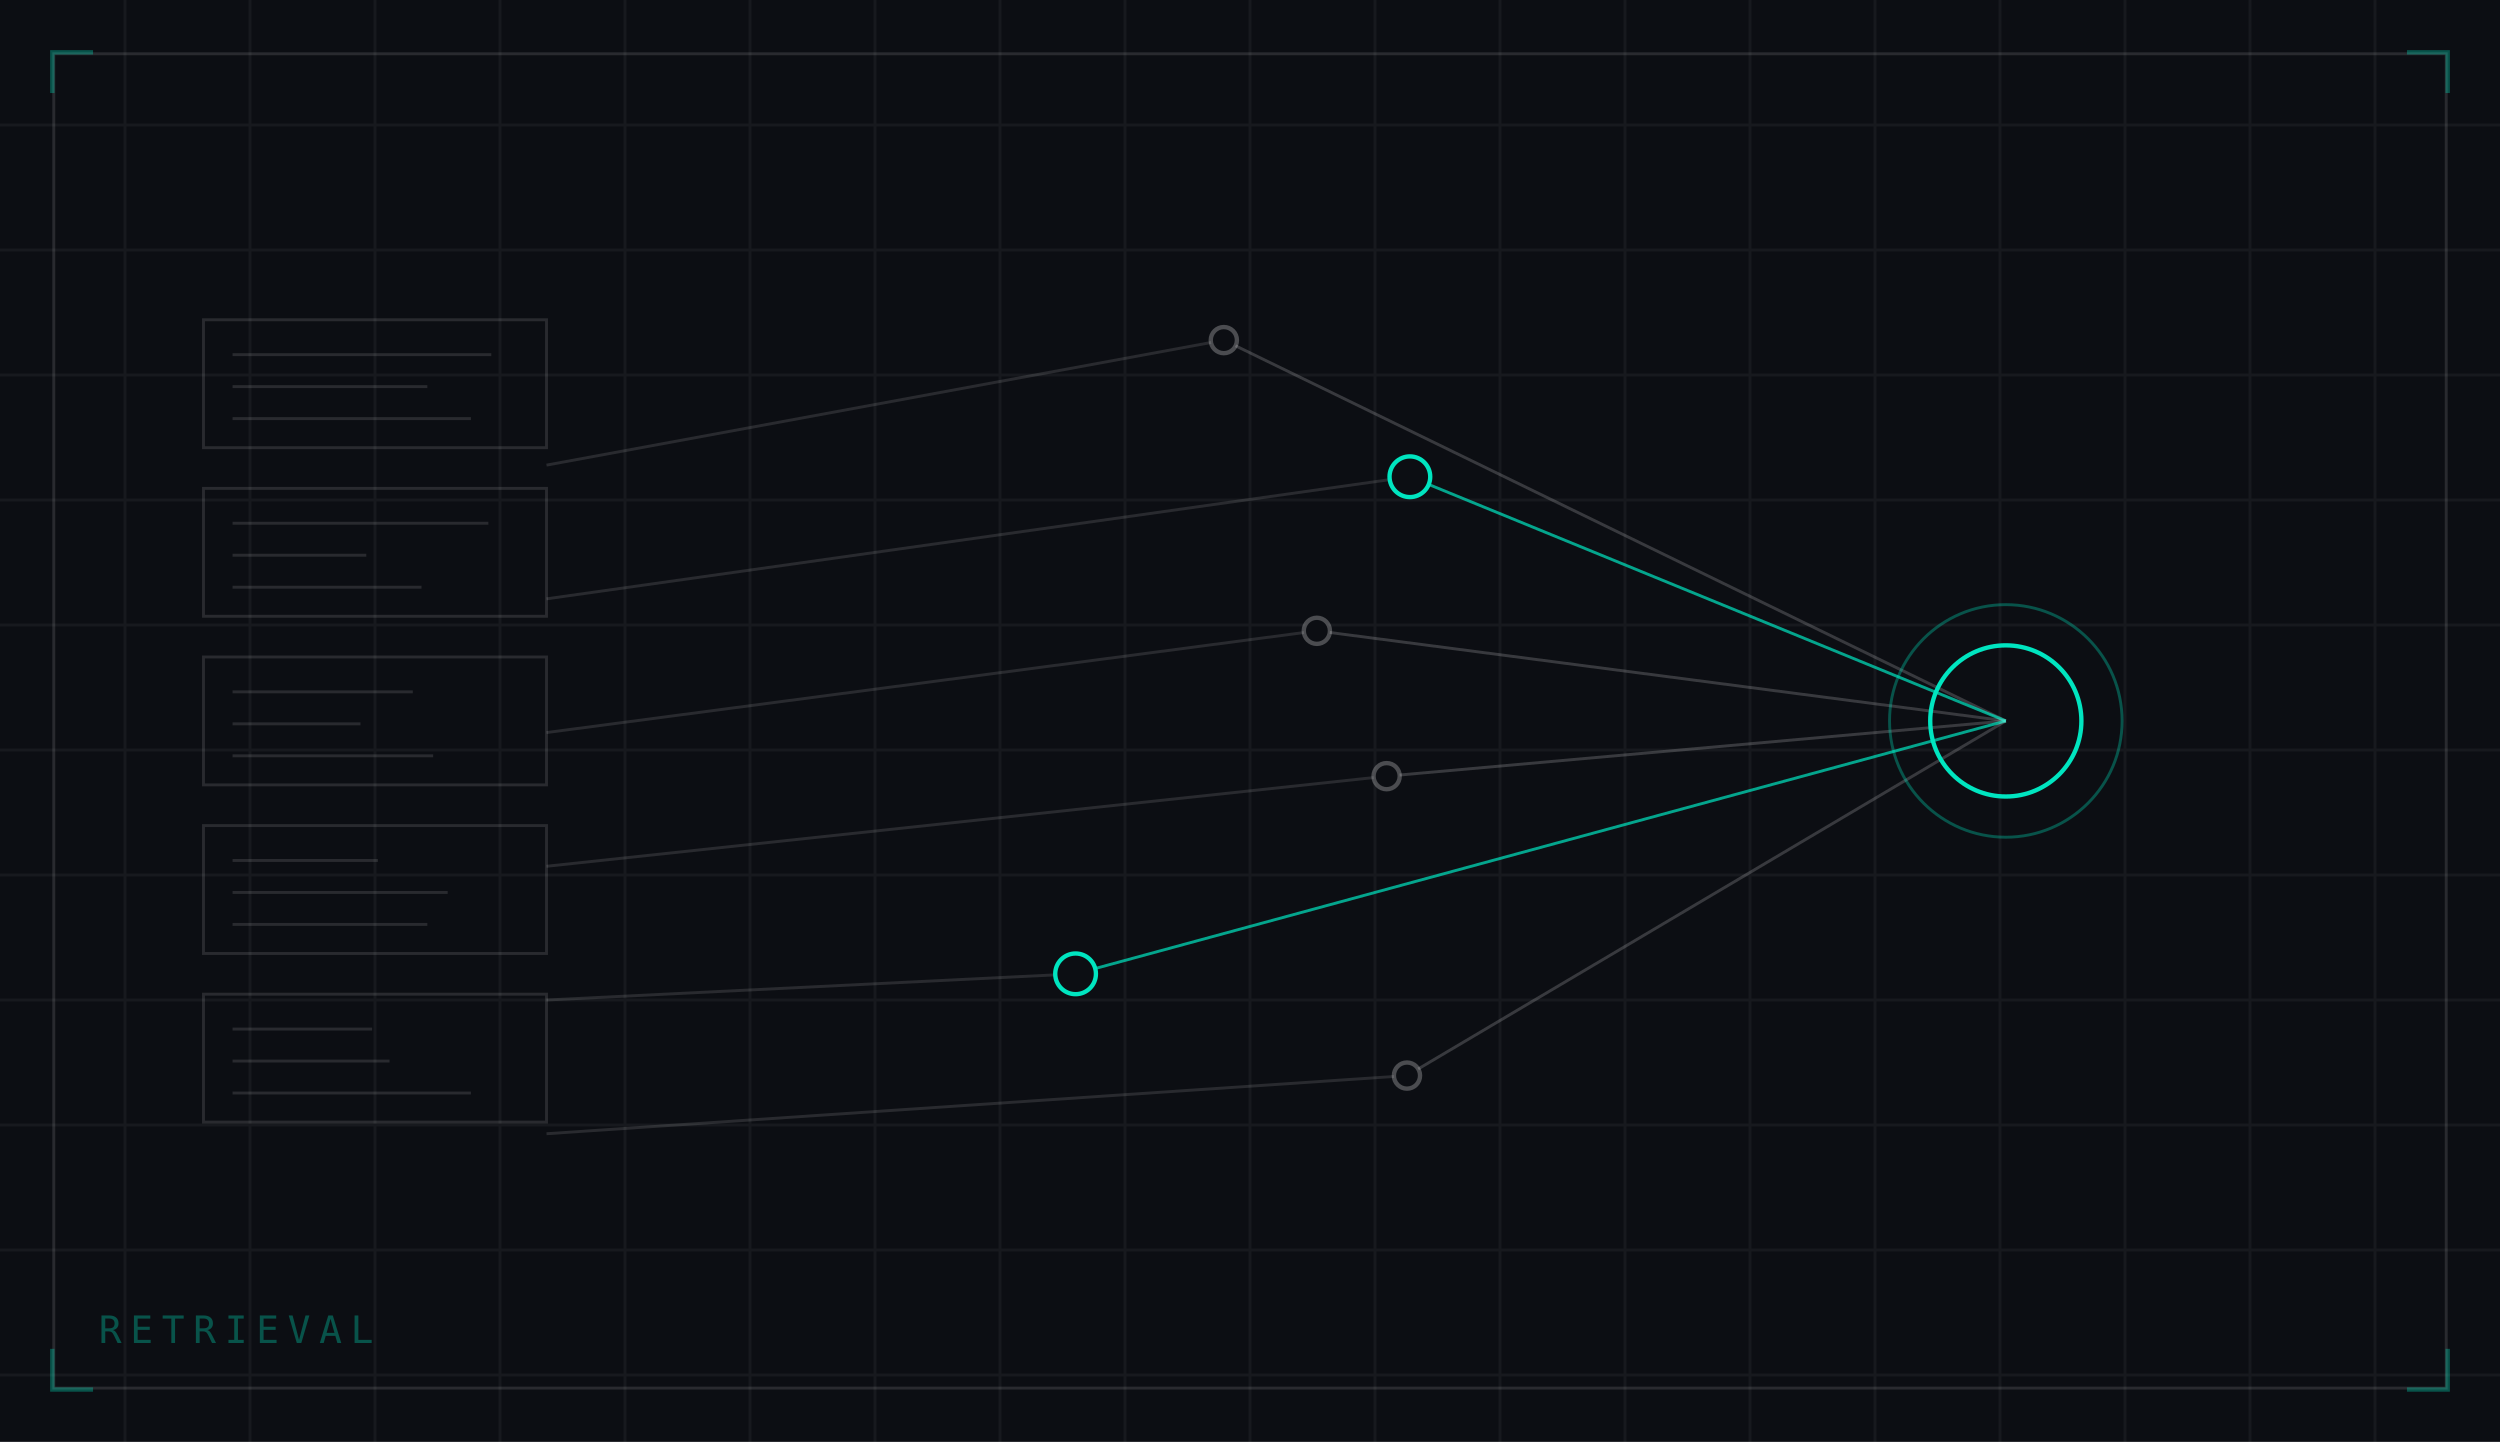
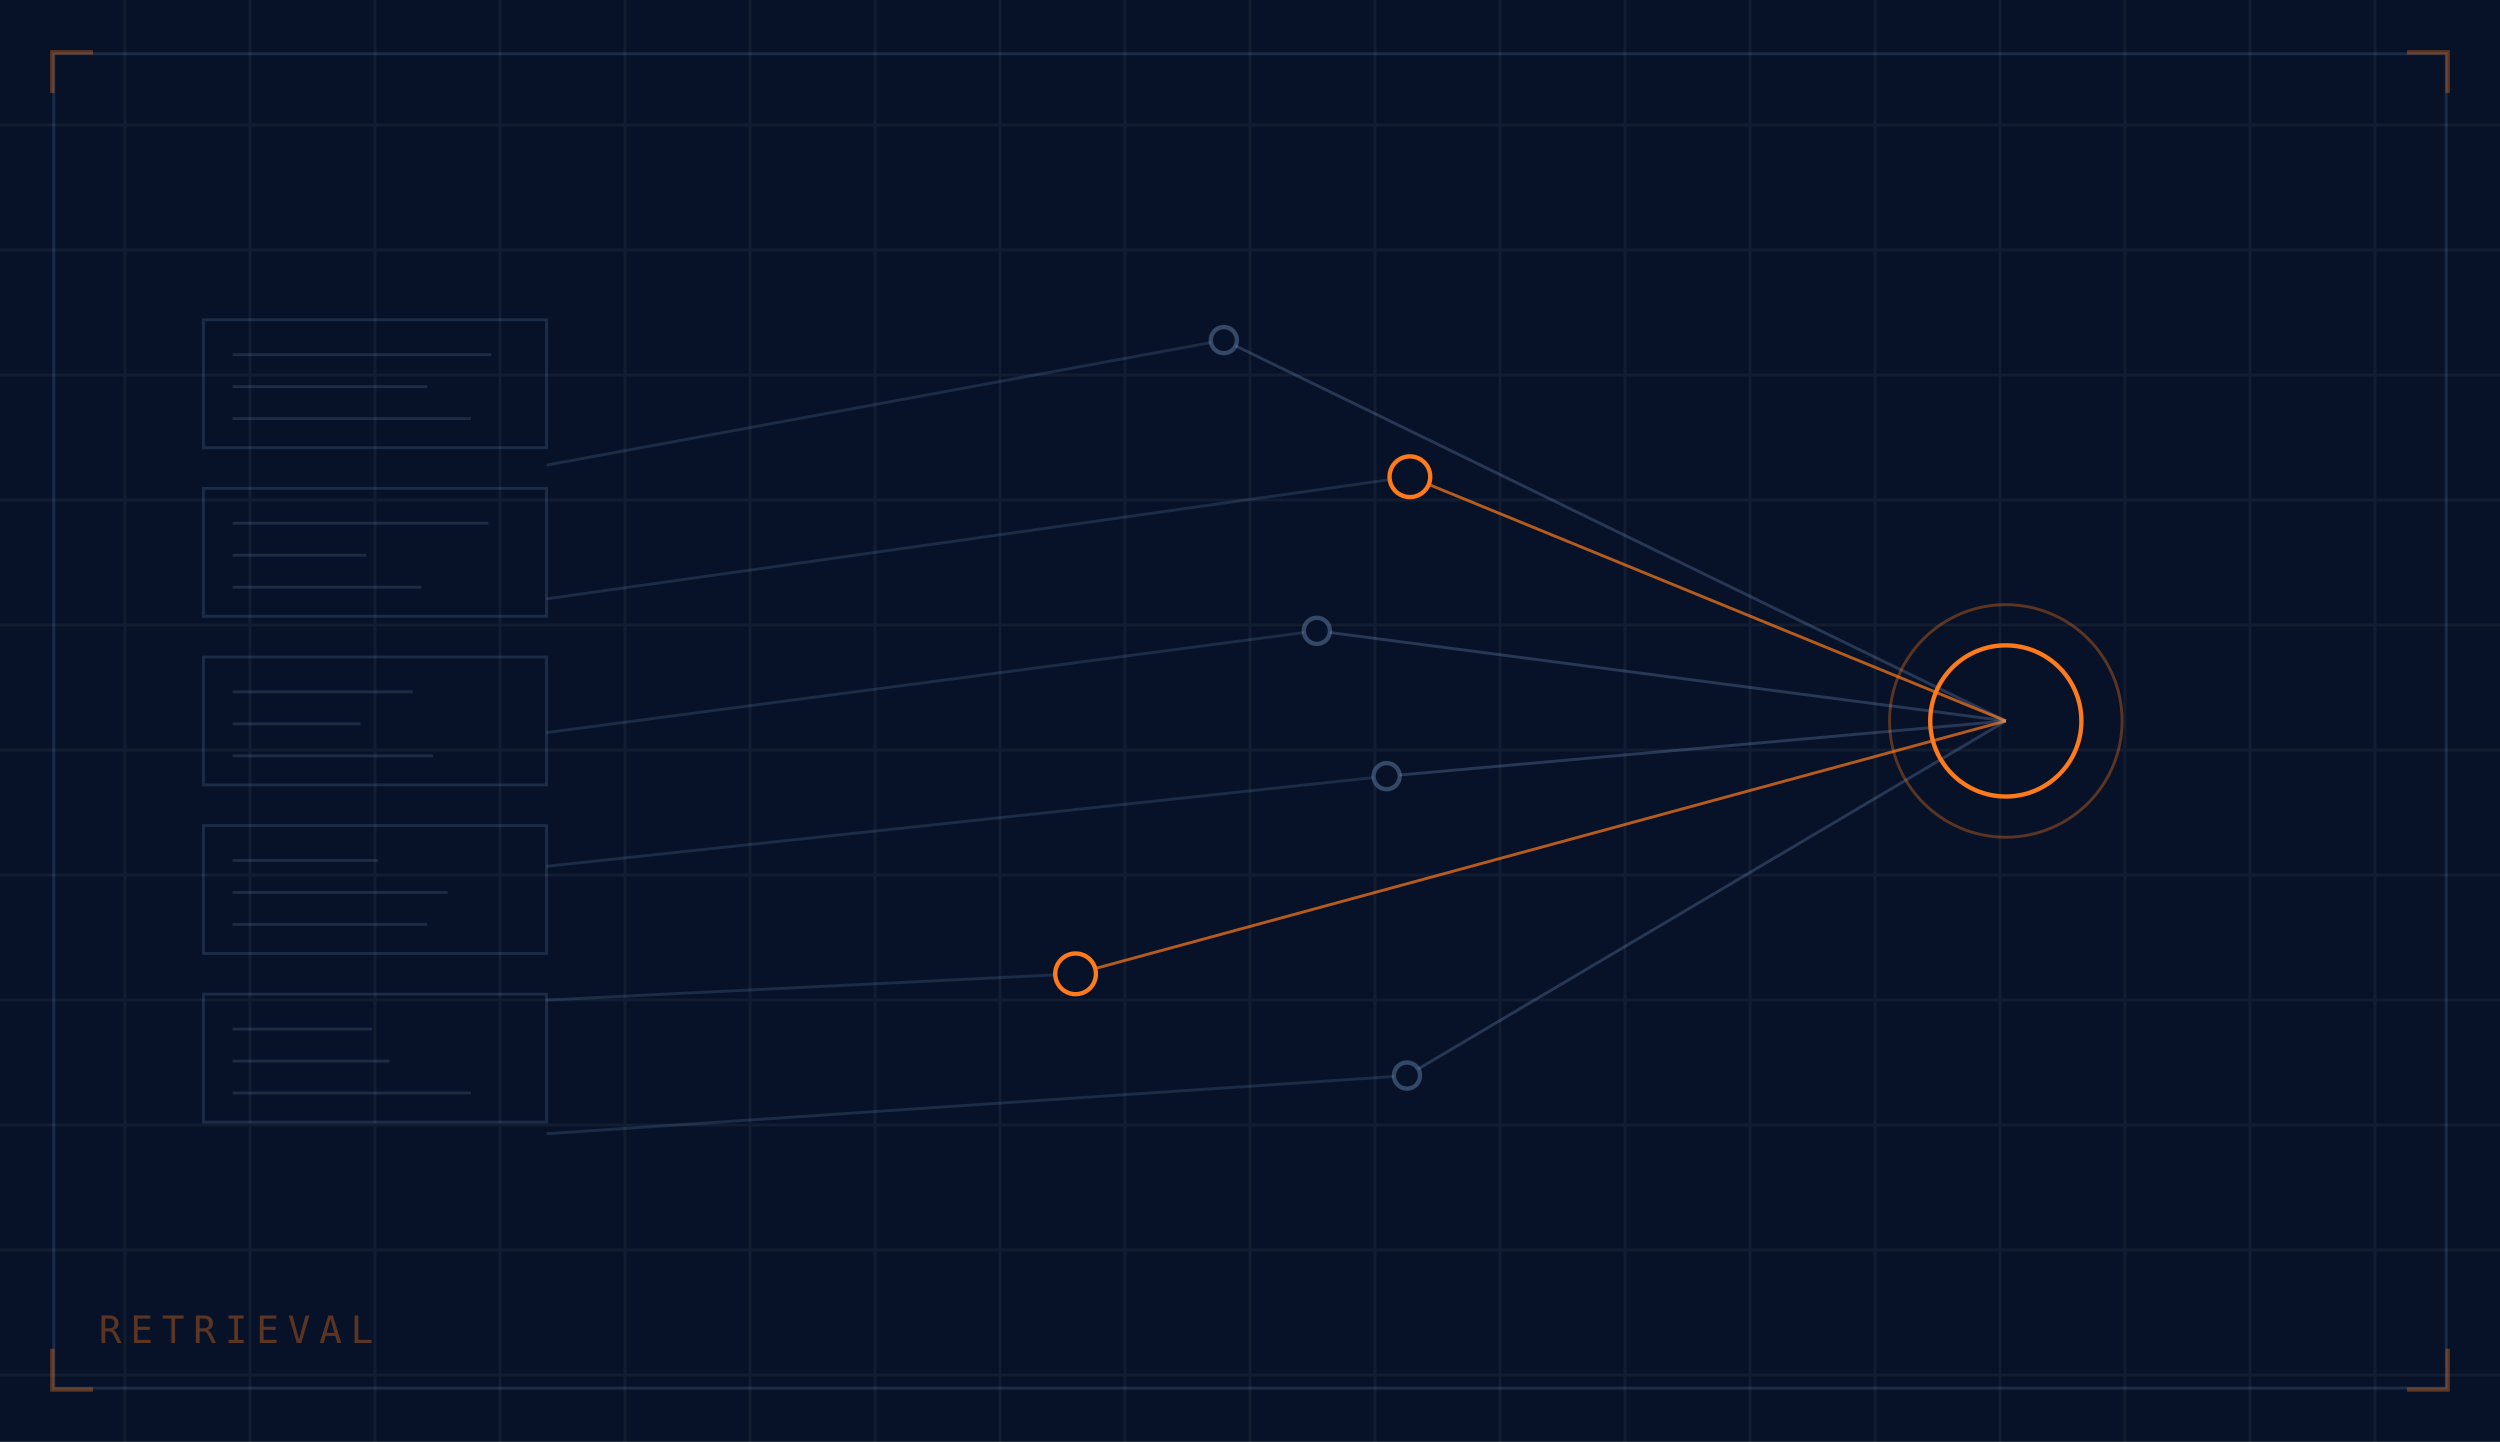
<svg xmlns="http://www.w3.org/2000/svg" viewBox="0 0 860 496" width="860" height="496">
-   <rect width="860" height="496" fill="#0c0e13" />
+   <rect width="860" height="496" fill="#071228" />
  <g stroke="#ffffff" stroke-width="1" opacity="0.05">
    <line x1="43" y1="0" x2="43" y2="496" />
    <line x1="86" y1="0" x2="86" y2="496" />
    <line x1="129" y1="0" x2="129" y2="496" />
    <line x1="172" y1="0" x2="172" y2="496" />
    <line x1="215" y1="0" x2="215" y2="496" />
    <line x1="258" y1="0" x2="258" y2="496" />
    <line x1="301" y1="0" x2="301" y2="496" />
    <line x1="344" y1="0" x2="344" y2="496" />
    <line x1="387" y1="0" x2="387" y2="496" />
    <line x1="430" y1="0" x2="430" y2="496" />
    <line x1="473" y1="0" x2="473" y2="496" />
    <line x1="516" y1="0" x2="516" y2="496" />
    <line x1="559" y1="0" x2="559" y2="496" />
    <line x1="602" y1="0" x2="602" y2="496" />
    <line x1="645" y1="0" x2="645" y2="496" />
    <line x1="688" y1="0" x2="688" y2="496" />
    <line x1="731" y1="0" x2="731" y2="496" />
    <line x1="774" y1="0" x2="774" y2="496" />
    <line x1="817" y1="0" x2="817" y2="496" />
    <line x1="0" y1="43" x2="860" y2="43" />
    <line x1="0" y1="86" x2="860" y2="86" />
    <line x1="0" y1="129" x2="860" y2="129" />
    <line x1="0" y1="172" x2="860" y2="172" />
    <line x1="0" y1="215" x2="860" y2="215" />
    <line x1="0" y1="258" x2="860" y2="258" />
    <line x1="0" y1="301" x2="860" y2="301" />
    <line x1="0" y1="344" x2="860" y2="344" />
    <line x1="0" y1="387" x2="860" y2="387" />
    <line x1="0" y1="430" x2="860" y2="430" />
    <line x1="0" y1="473" x2="860" y2="473" />
  </g>
-   <rect x="70" y="110" width="118" height="44" fill="none" stroke="rgba(255,255,255,0.12)" />
-   <line x1="80" y1="122" x2="169" y2="122" stroke="rgba(255,255,255,0.12)" />
-   <line x1="80" y1="133" x2="147" y2="133" stroke="rgba(255,255,255,0.12)" />
-   <line x1="80" y1="144" x2="162" y2="144" stroke="rgba(255,255,255,0.12)" />
-   <rect x="70" y="168" width="118" height="44" fill="none" stroke="rgba(255,255,255,0.12)" />
-   <line x1="80" y1="180" x2="168" y2="180" stroke="rgba(255,255,255,0.12)" />
-   <line x1="80" y1="191" x2="126" y2="191" stroke="rgba(255,255,255,0.12)" />
-   <line x1="80" y1="202" x2="145" y2="202" stroke="rgba(255,255,255,0.12)" />
-   <rect x="70" y="226" width="118" height="44" fill="none" stroke="rgba(255,255,255,0.12)" />
-   <line x1="80" y1="238" x2="142" y2="238" stroke="rgba(255,255,255,0.12)" />
-   <line x1="80" y1="249" x2="124" y2="249" stroke="rgba(255,255,255,0.12)" />
-   <line x1="80" y1="260" x2="149" y2="260" stroke="rgba(255,255,255,0.12)" />
-   <rect x="70" y="284" width="118" height="44" fill="none" stroke="rgba(255,255,255,0.12)" />
-   <line x1="80" y1="296" x2="130" y2="296" stroke="rgba(255,255,255,0.12)" />
-   <line x1="80" y1="307" x2="154" y2="307" stroke="rgba(255,255,255,0.12)" />
-   <line x1="80" y1="318" x2="147" y2="318" stroke="rgba(255,255,255,0.12)" />
-   <rect x="70" y="342" width="118" height="44" fill="none" stroke="rgba(255,255,255,0.12)" />
-   <line x1="80" y1="354" x2="128" y2="354" stroke="rgba(255,255,255,0.12)" />
-   <line x1="80" y1="365" x2="134" y2="365" stroke="rgba(255,255,255,0.12)" />
-   <line x1="80" y1="376" x2="162" y2="376" stroke="rgba(255,255,255,0.12)" />
-   <line x1="188" y1="160" x2="421" y2="117" stroke="rgba(255,255,255,0.12)" />
-   <line x1="421" y1="117" x2="690" y2="248" stroke="rgba(255,255,255,0.26)" opacity="0.7" />
-   <circle cx="421" cy="117" r="4.5" fill="#0c0e13" stroke="rgba(255,255,255,0.26)" stroke-width="1.5" />
-   <line x1="188" y1="206" x2="485" y2="164" stroke="rgba(255,255,255,0.12)" />
-   <line x1="485" y1="164" x2="690" y2="248" stroke="#00e5c0" opacity="0.7" />
-   <circle cx="485" cy="164" r="7" fill="#0c0e13" stroke="#00e5c0" stroke-width="1.5" />
-   <line x1="188" y1="252" x2="453" y2="217" stroke="rgba(255,255,255,0.12)" />
-   <line x1="453" y1="217" x2="690" y2="248" stroke="rgba(255,255,255,0.26)" opacity="0.7" />
-   <circle cx="453" cy="217" r="4.5" fill="#0c0e13" stroke="rgba(255,255,255,0.26)" stroke-width="1.5" />
-   <line x1="188" y1="298" x2="477" y2="267" stroke="rgba(255,255,255,0.12)" />
-   <line x1="477" y1="267" x2="690" y2="248" stroke="rgba(255,255,255,0.26)" opacity="0.7" />
-   <circle cx="477" cy="267" r="4.5" fill="#0c0e13" stroke="rgba(255,255,255,0.26)" stroke-width="1.5" />
-   <line x1="188" y1="344" x2="370" y2="335" stroke="rgba(255,255,255,0.12)" />
-   <line x1="370" y1="335" x2="690" y2="248" stroke="#00e5c0" opacity="0.7" />
-   <circle cx="370" cy="335" r="7" fill="#0c0e13" stroke="#00e5c0" stroke-width="1.5" />
-   <line x1="188" y1="390" x2="484" y2="370" stroke="rgba(255,255,255,0.12)" />
-   <line x1="484" y1="370" x2="690" y2="248" stroke="rgba(255,255,255,0.26)" opacity="0.7" />
-   <circle cx="484" cy="370" r="4.5" fill="#0c0e13" stroke="rgba(255,255,255,0.26)" stroke-width="1.5" />
-   <circle cx="690" cy="248" r="26" fill="none" stroke="#00e5c0" stroke-width="1.5" />
-   <circle cx="690" cy="248" r="40" fill="none" stroke="rgba(0,229,192,0.32)" />
-   <rect x="18.5" y="18.5" width="823" height="459" fill="none" stroke="rgba(255,255,255,0.12)" />
-   <path d="M18 32V18H32" fill="none" stroke="rgba(0,229,192,0.32)" stroke-width="1.5" />
-   <path d="M842 32V18H828" fill="none" stroke="rgba(0,229,192,0.32)" stroke-width="1.5" />
-   <path d="M18 464V478H32" fill="none" stroke="rgba(0,229,192,0.32)" stroke-width="1.5" />
-   <path d="M842 464V478H828" fill="none" stroke="rgba(0,229,192,0.32)" stroke-width="1.5" />
-   <text x="34" y="462" font-family="ui-monospace,monospace" font-size="13" letter-spacing="3" fill="rgba(0,229,192,0.32)">RETRIEVAL</text>
+   <rect x="70" y="110" width="118" height="44" fill="none" stroke="rgba(158,197,255,0.14)" />
+   <line x1="80" y1="122" x2="169" y2="122" stroke="rgba(158,197,255,0.14)" />
+   <line x1="80" y1="133" x2="147" y2="133" stroke="rgba(158,197,255,0.14)" />
+   <line x1="80" y1="144" x2="162" y2="144" stroke="rgba(158,197,255,0.14)" />
+   <rect x="70" y="168" width="118" height="44" fill="none" stroke="rgba(158,197,255,0.14)" />
+   <line x1="80" y1="180" x2="168" y2="180" stroke="rgba(158,197,255,0.14)" />
+   <line x1="80" y1="191" x2="126" y2="191" stroke="rgba(158,197,255,0.14)" />
+   <line x1="80" y1="202" x2="145" y2="202" stroke="rgba(158,197,255,0.14)" />
+   <rect x="70" y="226" width="118" height="44" fill="none" stroke="rgba(158,197,255,0.14)" />
+   <line x1="80" y1="238" x2="142" y2="238" stroke="rgba(158,197,255,0.14)" />
+   <line x1="80" y1="249" x2="124" y2="249" stroke="rgba(158,197,255,0.14)" />
+   <line x1="80" y1="260" x2="149" y2="260" stroke="rgba(158,197,255,0.14)" />
+   <rect x="70" y="284" width="118" height="44" fill="none" stroke="rgba(158,197,255,0.14)" />
+   <line x1="80" y1="296" x2="130" y2="296" stroke="rgba(158,197,255,0.14)" />
+   <line x1="80" y1="307" x2="154" y2="307" stroke="rgba(158,197,255,0.14)" />
+   <line x1="80" y1="318" x2="147" y2="318" stroke="rgba(158,197,255,0.14)" />
+   <rect x="70" y="342" width="118" height="44" fill="none" stroke="rgba(158,197,255,0.14)" />
+   <line x1="80" y1="354" x2="128" y2="354" stroke="rgba(158,197,255,0.14)" />
+   <line x1="80" y1="365" x2="134" y2="365" stroke="rgba(158,197,255,0.14)" />
+   <line x1="80" y1="376" x2="162" y2="376" stroke="rgba(158,197,255,0.14)" />
+   <line x1="188" y1="160" x2="421" y2="117" stroke="rgba(158,197,255,0.14)" />
+   <line x1="421" y1="117" x2="690" y2="248" stroke="rgba(158,197,255,0.30)" opacity="0.7" />
+   <circle cx="421" cy="117" r="4.5" fill="#071228" stroke="rgba(158,197,255,0.30)" stroke-width="1.5" />
+   <line x1="188" y1="206" x2="485" y2="164" stroke="rgba(158,197,255,0.14)" />
+   <line x1="485" y1="164" x2="690" y2="248" stroke="#ff7a1a" opacity="0.7" />
+   <circle cx="485" cy="164" r="7" fill="#071228" stroke="#ff7a1a" stroke-width="1.5" />
+   <line x1="188" y1="252" x2="453" y2="217" stroke="rgba(158,197,255,0.14)" />
+   <line x1="453" y1="217" x2="690" y2="248" stroke="rgba(158,197,255,0.30)" opacity="0.7" />
+   <circle cx="453" cy="217" r="4.5" fill="#071228" stroke="rgba(158,197,255,0.30)" stroke-width="1.5" />
+   <line x1="188" y1="298" x2="477" y2="267" stroke="rgba(158,197,255,0.14)" />
+   <line x1="477" y1="267" x2="690" y2="248" stroke="rgba(158,197,255,0.30)" opacity="0.7" />
+   <circle cx="477" cy="267" r="4.5" fill="#071228" stroke="rgba(158,197,255,0.30)" stroke-width="1.5" />
+   <line x1="188" y1="344" x2="370" y2="335" stroke="rgba(158,197,255,0.14)" />
+   <line x1="370" y1="335" x2="690" y2="248" stroke="#ff7a1a" opacity="0.7" />
+   <circle cx="370" cy="335" r="7" fill="#071228" stroke="#ff7a1a" stroke-width="1.5" />
+   <line x1="188" y1="390" x2="484" y2="370" stroke="rgba(158,197,255,0.14)" />
+   <line x1="484" y1="370" x2="690" y2="248" stroke="rgba(158,197,255,0.30)" opacity="0.7" />
+   <circle cx="484" cy="370" r="4.5" fill="#071228" stroke="rgba(158,197,255,0.30)" stroke-width="1.5" />
+   <circle cx="690" cy="248" r="26" fill="none" stroke="#ff7a1a" stroke-width="1.5" />
+   <circle cx="690" cy="248" r="40" fill="none" stroke="rgba(255,122,26,0.34)" />
+   <rect x="18.5" y="18.5" width="823" height="459" fill="none" stroke="rgba(158,197,255,0.14)" />
+   <path d="M18 32V18H32" fill="none" stroke="rgba(255,122,26,0.34)" stroke-width="1.5" />
+   <path d="M842 32V18H828" fill="none" stroke="rgba(255,122,26,0.34)" stroke-width="1.5" />
+   <path d="M18 464V478H32" fill="none" stroke="rgba(255,122,26,0.34)" stroke-width="1.5" />
+   <path d="M842 464V478H828" fill="none" stroke="rgba(255,122,26,0.34)" stroke-width="1.5" />
+   <text x="34" y="462" font-family="ui-monospace,monospace" font-size="13" letter-spacing="3" fill="rgba(255,122,26,0.34)">RETRIEVAL</text>
</svg>
